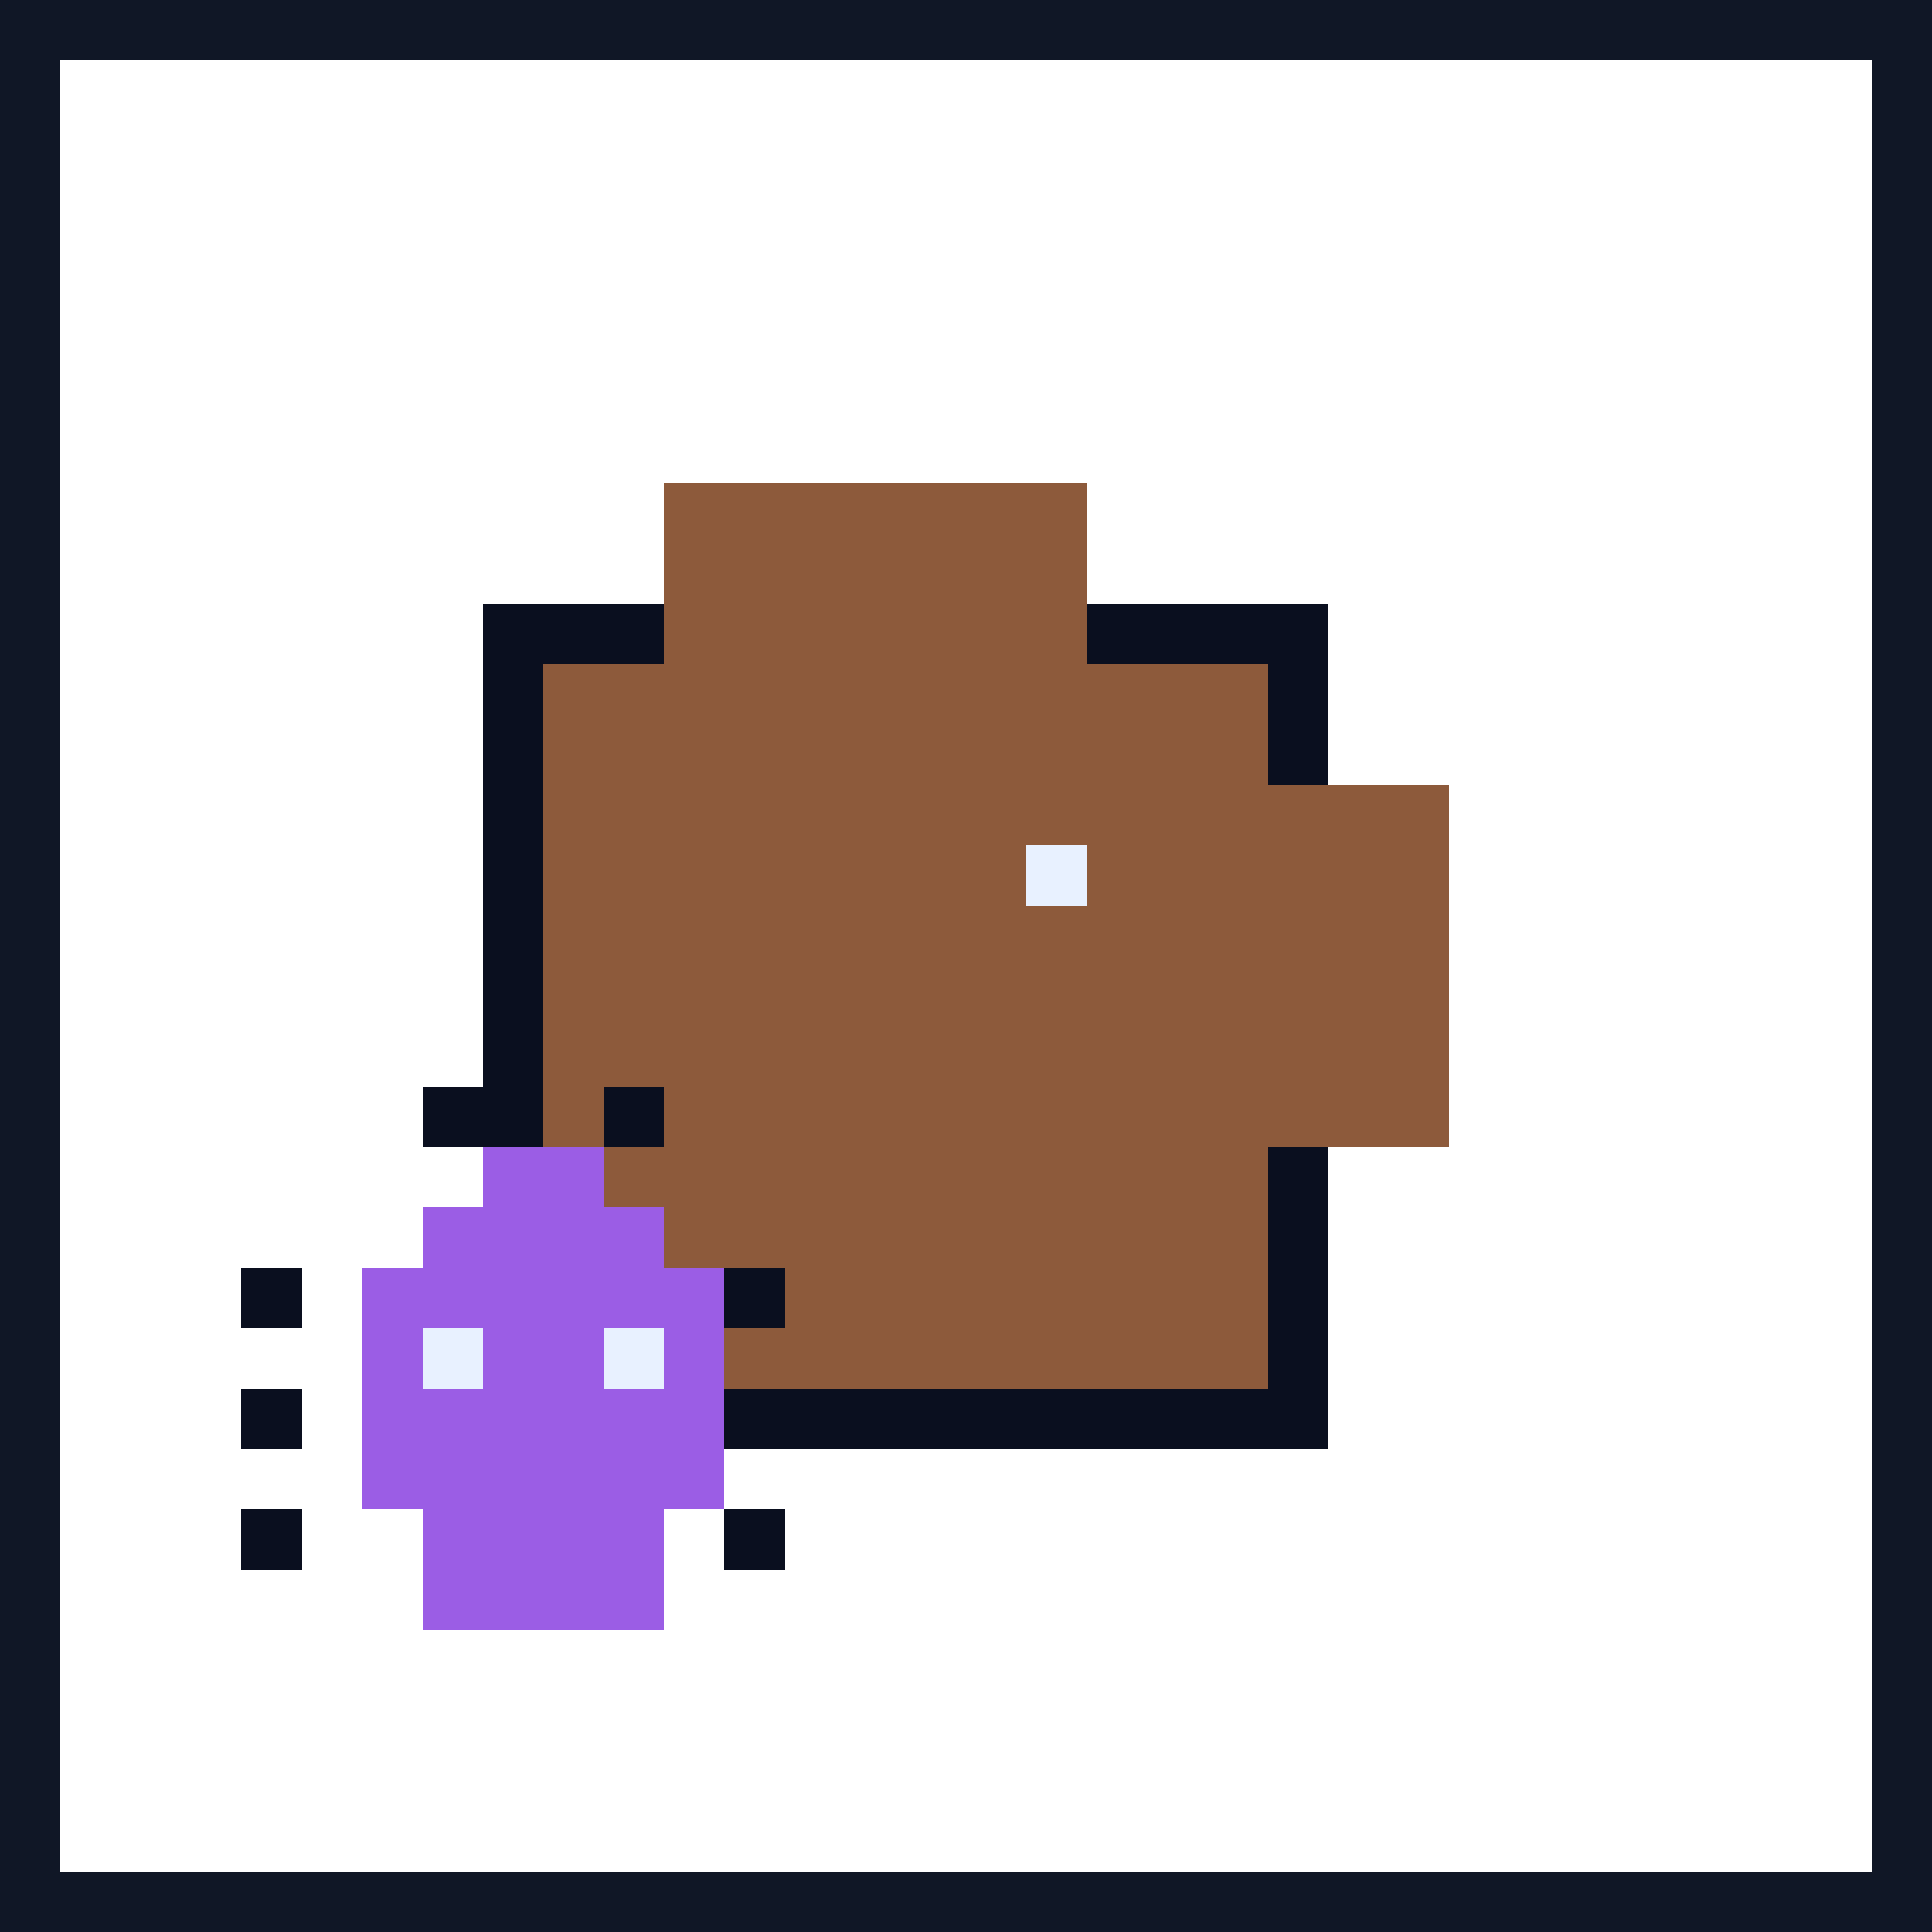
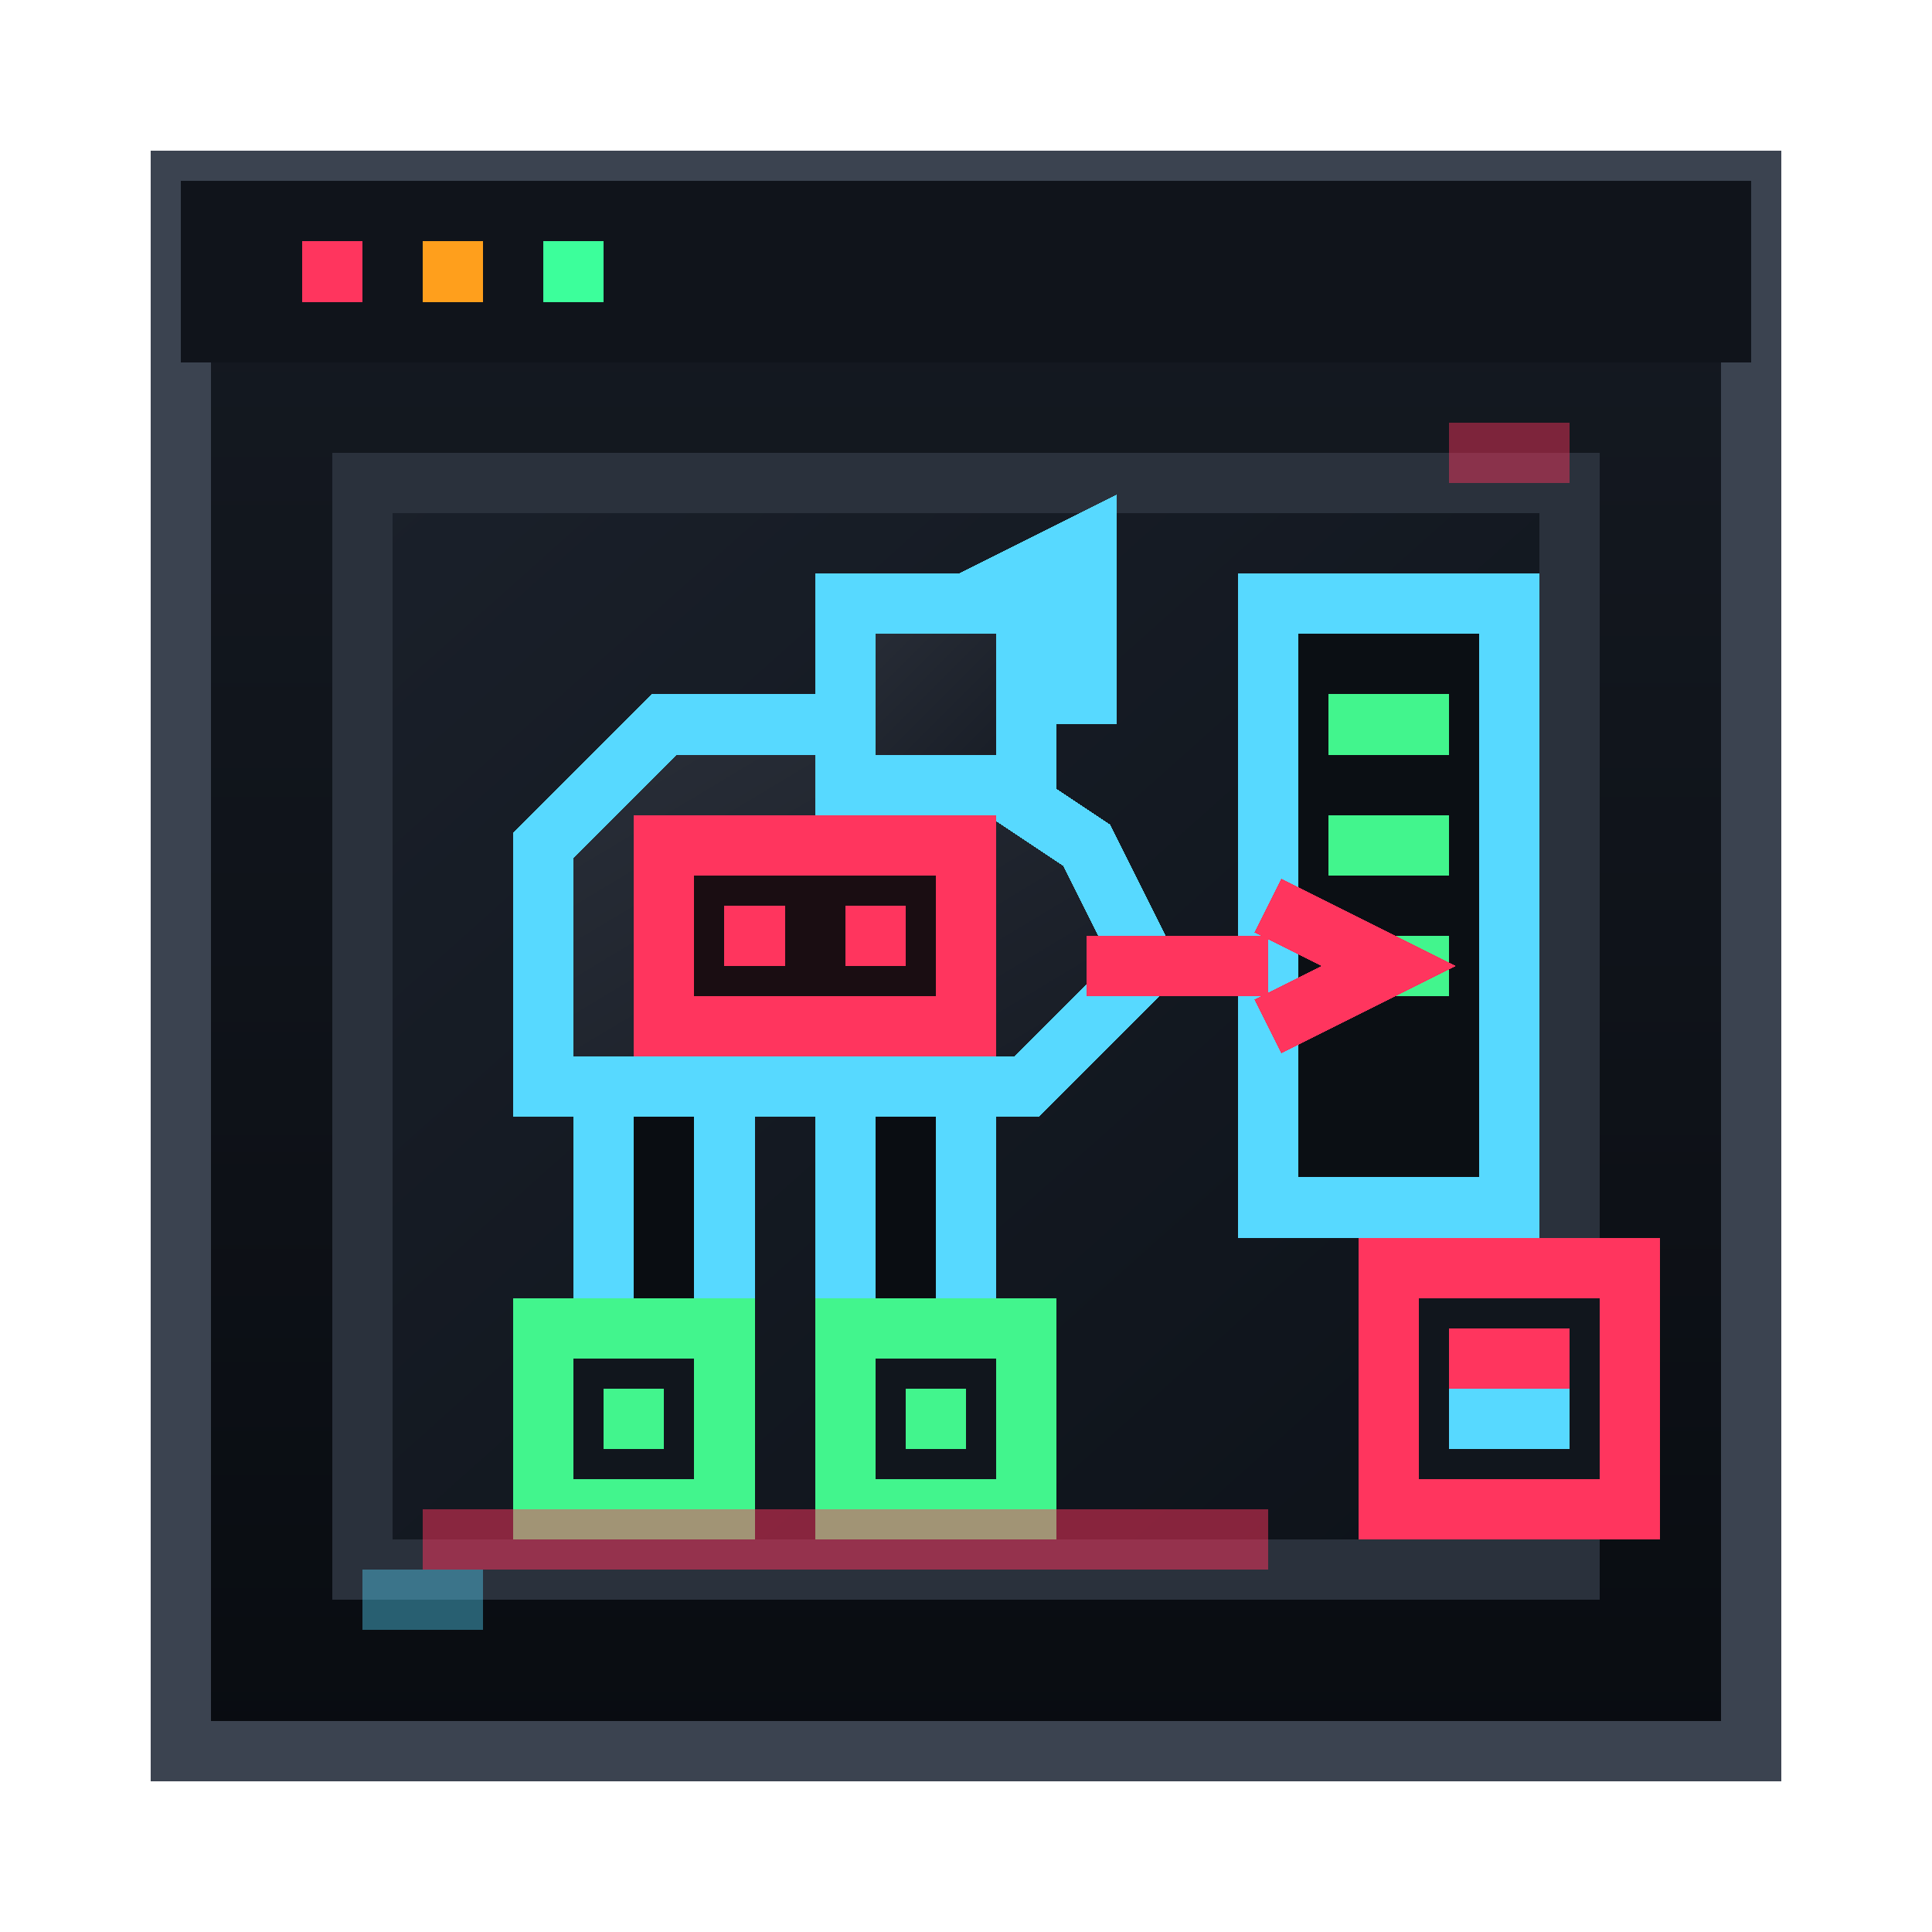
- <svg xmlns="http://www.w3.org/2000/svg" viewBox="0 0 32 32" width="256" height="256" shape-rendering="crispEdges">
-   <rect x="0" y="0" width="32" height="1" fill="#101726" />
-   <rect x="0" y="31" width="32" height="1" fill="#101726" />
-   <rect x="0" y="1" width="1" height="1" fill="#101726" />
-   <rect x="31" y="1" width="1" height="1" fill="#101726" />
-   <rect x="0" y="2" width="1" height="1" fill="#101726" />
-   <rect x="31" y="2" width="1" height="1" fill="#101726" />
-   <rect x="0" y="3" width="1" height="1" fill="#101726" />
-   <rect x="31" y="3" width="1" height="1" fill="#101726" />
-   <rect x="0" y="4" width="1" height="1" fill="#101726" />
-   <rect x="31" y="4" width="1" height="1" fill="#101726" />
-   <rect x="0" y="5" width="1" height="1" fill="#101726" />
-   <rect x="31" y="5" width="1" height="1" fill="#101726" />
-   <rect x="0" y="6" width="1" height="1" fill="#101726" />
-   <rect x="31" y="6" width="1" height="1" fill="#101726" />
-   <rect x="0" y="7" width="1" height="1" fill="#101726" />
-   <rect x="31" y="7" width="1" height="1" fill="#101726" />
-   <rect x="0" y="8" width="1" height="1" fill="#101726" />
-   <rect x="31" y="8" width="1" height="1" fill="#101726" />
-   <rect x="0" y="9" width="1" height="1" fill="#101726" />
-   <rect x="31" y="9" width="1" height="1" fill="#101726" />
-   <rect x="0" y="10" width="1" height="1" fill="#101726" />
-   <rect x="31" y="10" width="1" height="1" fill="#101726" />
-   <rect x="0" y="11" width="1" height="1" fill="#101726" />
-   <rect x="31" y="11" width="1" height="1" fill="#101726" />
-   <rect x="0" y="12" width="1" height="1" fill="#101726" />
-   <rect x="31" y="12" width="1" height="1" fill="#101726" />
-   <rect x="0" y="13" width="1" height="1" fill="#101726" />
-   <rect x="31" y="13" width="1" height="1" fill="#101726" />
-   <rect x="0" y="14" width="1" height="1" fill="#101726" />
-   <rect x="31" y="14" width="1" height="1" fill="#101726" />
-   <rect x="0" y="15" width="1" height="1" fill="#101726" />
-   <rect x="31" y="15" width="1" height="1" fill="#101726" />
-   <rect x="0" y="16" width="1" height="1" fill="#101726" />
-   <rect x="31" y="16" width="1" height="1" fill="#101726" />
-   <rect x="0" y="17" width="1" height="1" fill="#101726" />
-   <rect x="31" y="17" width="1" height="1" fill="#101726" />
-   <rect x="0" y="18" width="1" height="1" fill="#101726" />
-   <rect x="31" y="18" width="1" height="1" fill="#101726" />
-   <rect x="0" y="19" width="1" height="1" fill="#101726" />
-   <rect x="31" y="19" width="1" height="1" fill="#101726" />
-   <rect x="0" y="20" width="1" height="1" fill="#101726" />
-   <rect x="31" y="20" width="1" height="1" fill="#101726" />
-   <rect x="0" y="21" width="1" height="1" fill="#101726" />
-   <rect x="31" y="21" width="1" height="1" fill="#101726" />
-   <rect x="0" y="22" width="1" height="1" fill="#101726" />
-   <rect x="31" y="22" width="1" height="1" fill="#101726" />
-   <rect x="0" y="23" width="1" height="1" fill="#101726" />
-   <rect x="31" y="23" width="1" height="1" fill="#101726" />
-   <rect x="0" y="24" width="1" height="1" fill="#101726" />
-   <rect x="31" y="24" width="1" height="1" fill="#101726" />
-   <rect x="0" y="25" width="1" height="1" fill="#101726" />
-   <rect x="31" y="25" width="1" height="1" fill="#101726" />
-   <rect x="0" y="26" width="1" height="1" fill="#101726" />
-   <rect x="31" y="26" width="1" height="1" fill="#101726" />
-   <rect x="0" y="27" width="1" height="1" fill="#101726" />
-   <rect x="31" y="27" width="1" height="1" fill="#101726" />
-   <rect x="0" y="28" width="1" height="1" fill="#101726" />
-   <rect x="31" y="28" width="1" height="1" fill="#101726" />
-   <rect x="0" y="29" width="1" height="1" fill="#101726" />
-   <rect x="31" y="29" width="1" height="1" fill="#101726" />
-   <rect x="0" y="30" width="1" height="1" fill="#101726" />
-   <rect x="31" y="30" width="1" height="1" fill="#101726" />
-   <rect x="8" y="10" width="3" height="1" fill="#0a0f1f" />
-   <rect x="18" y="10" width="4" height="1" fill="#0a0f1f" />
-   <rect x="8" y="11" width="1" height="1" fill="#0a0f1f" />
-   <rect x="21" y="11" width="1" height="1" fill="#0a0f1f" />
-   <rect x="8" y="12" width="1" height="1" fill="#0a0f1f" />
-   <rect x="21" y="12" width="1" height="1" fill="#0a0f1f" />
-   <rect x="8" y="13" width="1" height="1" fill="#0a0f1f" />
-   <rect x="8" y="14" width="1" height="1" fill="#0a0f1f" />
-   <rect x="8" y="15" width="1" height="1" fill="#0a0f1f" />
-   <rect x="8" y="16" width="1" height="1" fill="#0a0f1f" />
-   <rect x="8" y="17" width="1" height="1" fill="#0a0f1f" />
-   <rect x="7" y="18" width="2" height="1" fill="#0a0f1f" />
-   <rect x="10" y="18" width="1" height="1" fill="#0a0f1f" />
-   <rect x="21" y="19" width="1" height="1" fill="#0a0f1f" />
-   <rect x="21" y="20" width="1" height="1" fill="#0a0f1f" />
-   <rect x="4" y="21" width="1" height="1" fill="#0a0f1f" />
-   <rect x="12" y="21" width="1" height="1" fill="#0a0f1f" />
-   <rect x="21" y="21" width="1" height="1" fill="#0a0f1f" />
-   <rect x="21" y="22" width="1" height="1" fill="#0a0f1f" />
-   <rect x="4" y="23" width="1" height="1" fill="#0a0f1f" />
-   <rect x="12" y="23" width="10" height="1" fill="#0a0f1f" />
-   <rect x="4" y="25" width="1" height="1" fill="#0a0f1f" />
-   <rect x="12" y="25" width="1" height="1" fill="#0a0f1f" />
-   <rect x="11" y="10" width="7" height="1" fill="#8d5a3b" />
-   <rect x="9" y="11" width="12" height="1" fill="#8d5a3b" />
-   <rect x="9" y="12" width="12" height="1" fill="#8d5a3b" />
-   <rect x="9" y="13" width="15" height="1" fill="#8d5a3b" />
-   <rect x="9" y="14" width="8" height="1" fill="#8d5a3b" />
-   <rect x="18" y="14" width="6" height="1" fill="#8d5a3b" />
-   <rect x="9" y="15" width="15" height="1" fill="#8d5a3b" />
-   <rect x="9" y="16" width="15" height="1" fill="#8d5a3b" />
-   <rect x="9" y="17" width="15" height="1" fill="#8d5a3b" />
-   <rect x="9" y="18" width="1" height="1" fill="#8d5a3b" />
-   <rect x="11" y="18" width="13" height="1" fill="#8d5a3b" />
-   <rect x="10" y="19" width="11" height="1" fill="#8d5a3b" />
-   <rect x="11" y="20" width="10" height="1" fill="#8d5a3b" />
-   <rect x="13" y="21" width="8" height="1" fill="#8d5a3b" />
-   <rect x="12" y="22" width="9" height="1" fill="#8d5a3b" />
-   <rect x="11" y="8" width="7" height="1" fill="#8d5a3b" />
-   <rect x="11" y="9" width="7" height="1" fill="#8d5a3b" />
-   <rect x="17" y="14" width="1" height="1" fill="#e8f1ff" />
-   <rect x="7" y="22" width="1" height="1" fill="#e8f1ff" />
-   <rect x="10" y="22" width="1" height="1" fill="#e8f1ff" />
-   <rect x="8" y="19" width="2" height="1" fill="#9b5de5" />
-   <rect x="7" y="20" width="4" height="1" fill="#9b5de5" />
-   <rect x="6" y="21" width="6" height="1" fill="#9b5de5" />
-   <rect x="6" y="22" width="1" height="1" fill="#9b5de5" />
-   <rect x="8" y="22" width="2" height="1" fill="#9b5de5" />
-   <rect x="11" y="22" width="1" height="1" fill="#9b5de5" />
-   <rect x="6" y="23" width="6" height="1" fill="#9b5de5" />
-   <rect x="6" y="24" width="6" height="1" fill="#9b5de5" />
-   <rect x="7" y="25" width="4" height="1" fill="#9b5de5" />
-   <rect x="7" y="26" width="4" height="1" fill="#9b5de5" />
+ <svg xmlns="http://www.w3.org/2000/svg" viewBox="0 0 32 32" fill="none" shape-rendering="crispEdges">
+   <defs>
+     <linearGradient id="bg" x1="0" y1="0" x2="0" y2="1">
+       <stop offset="0" stop-color="#151a22" />
+       <stop offset="1" stop-color="#090c11" />
+     </linearGradient>
+     <linearGradient id="panel" x1="0" y1="0" x2="1" y2="1">
+       <stop offset="0" stop-color="#1a202a" />
+       <stop offset="1" stop-color="#0d1219" />
+     </linearGradient>
+     <linearGradient id="wood" x1="0" y1="0" x2="1" y2="1">
+       <stop offset="0" stop-color="#2a2f39" />
+       <stop offset="1" stop-color="#161b24" />
+     </linearGradient>
+   </defs>
+   <rect x="3" y="3" width="26" height="26" fill="url(#bg)" stroke="#3b4350" stroke-width="1" />
+   <rect x="3" y="3" width="26" height="3" fill="#10141b" />
+   <rect x="5" y="4" width="1" height="1" fill="#ff355e" />
+   <rect x="7" y="4" width="1" height="1" fill="#ff9f1c" />
+   <rect x="9" y="4" width="1" height="1" fill="#3cff9b" />
+   <rect x="6" y="8" width="20" height="18" fill="url(#panel)" stroke="#2a313c" stroke-width="1" />
+   <rect x="21" y="10" width="4" height="10" fill="#0b0f14" stroke="#57d9ff" stroke-width="1" />
+   <path d="M22 12H24M22 14H24M22 16H24" stroke="#42f58d" stroke-width="1" />
+   <path d="M9 18H17L19 16L18 14L15 12H11L9 14V18Z" fill="url(#wood)" stroke="#57d9ff" stroke-width="1" />
+   <rect x="14" y="10" width="3" height="3" fill="url(#wood)" stroke="#57d9ff" stroke-width="1" />
+   <path d="M16 10L18 9V12" stroke="#57d9ff" stroke-width="1" />
+   <rect x="11" y="14" width="5" height="3" fill="#1a0d12" stroke="#ff355e" stroke-width="1" />
+   <rect x="12" y="15" width="1" height="1" fill="#ff355e" />
+   <rect x="14" y="15" width="1" height="1" fill="#ff355e" />
+   <rect x="10" y="18" width="2" height="4" fill="#0a0d12" stroke="#57d9ff" stroke-width="1" />
+   <rect x="14" y="18" width="2" height="4" fill="#0a0d12" stroke="#57d9ff" stroke-width="1" />
+   <rect x="9" y="22" width="3" height="3" fill="#11161d" stroke="#42f58d" stroke-width="1" />
+   <rect x="14" y="22" width="3" height="3" fill="#11161d" stroke="#42f58d" stroke-width="1" />
+   <rect x="10" y="23" width="1" height="1" fill="#42f58d" />
+   <rect x="15" y="23" width="1" height="1" fill="#42f58d" />
+   <path d="M18 16H21" stroke="#ff355e" stroke-width="1" />
+   <path d="M21 15L23 16L21 17" stroke="#ff355e" stroke-width="1" />
+   <rect x="23" y="21" width="4" height="4" fill="#11161d" stroke="#ff355e" stroke-width="1" />
+   <rect x="24" y="22" width="2" height="1" fill="#ff355e" />
+   <rect x="24" y="23" width="1" height="1" fill="#57d9ff" />
+   <rect x="25" y="23" width="1" height="1" fill="#57d9ff" />
+   <rect x="7" y="25" width="14" height="1" fill="#ff355e" fill-opacity="0.5" />
+   <rect x="24" y="7" width="2" height="1" fill="#ff355e" fill-opacity="0.45" />
+   <rect x="6" y="26" width="2" height="1" fill="#57d9ff" fill-opacity="0.4" />
</svg>
